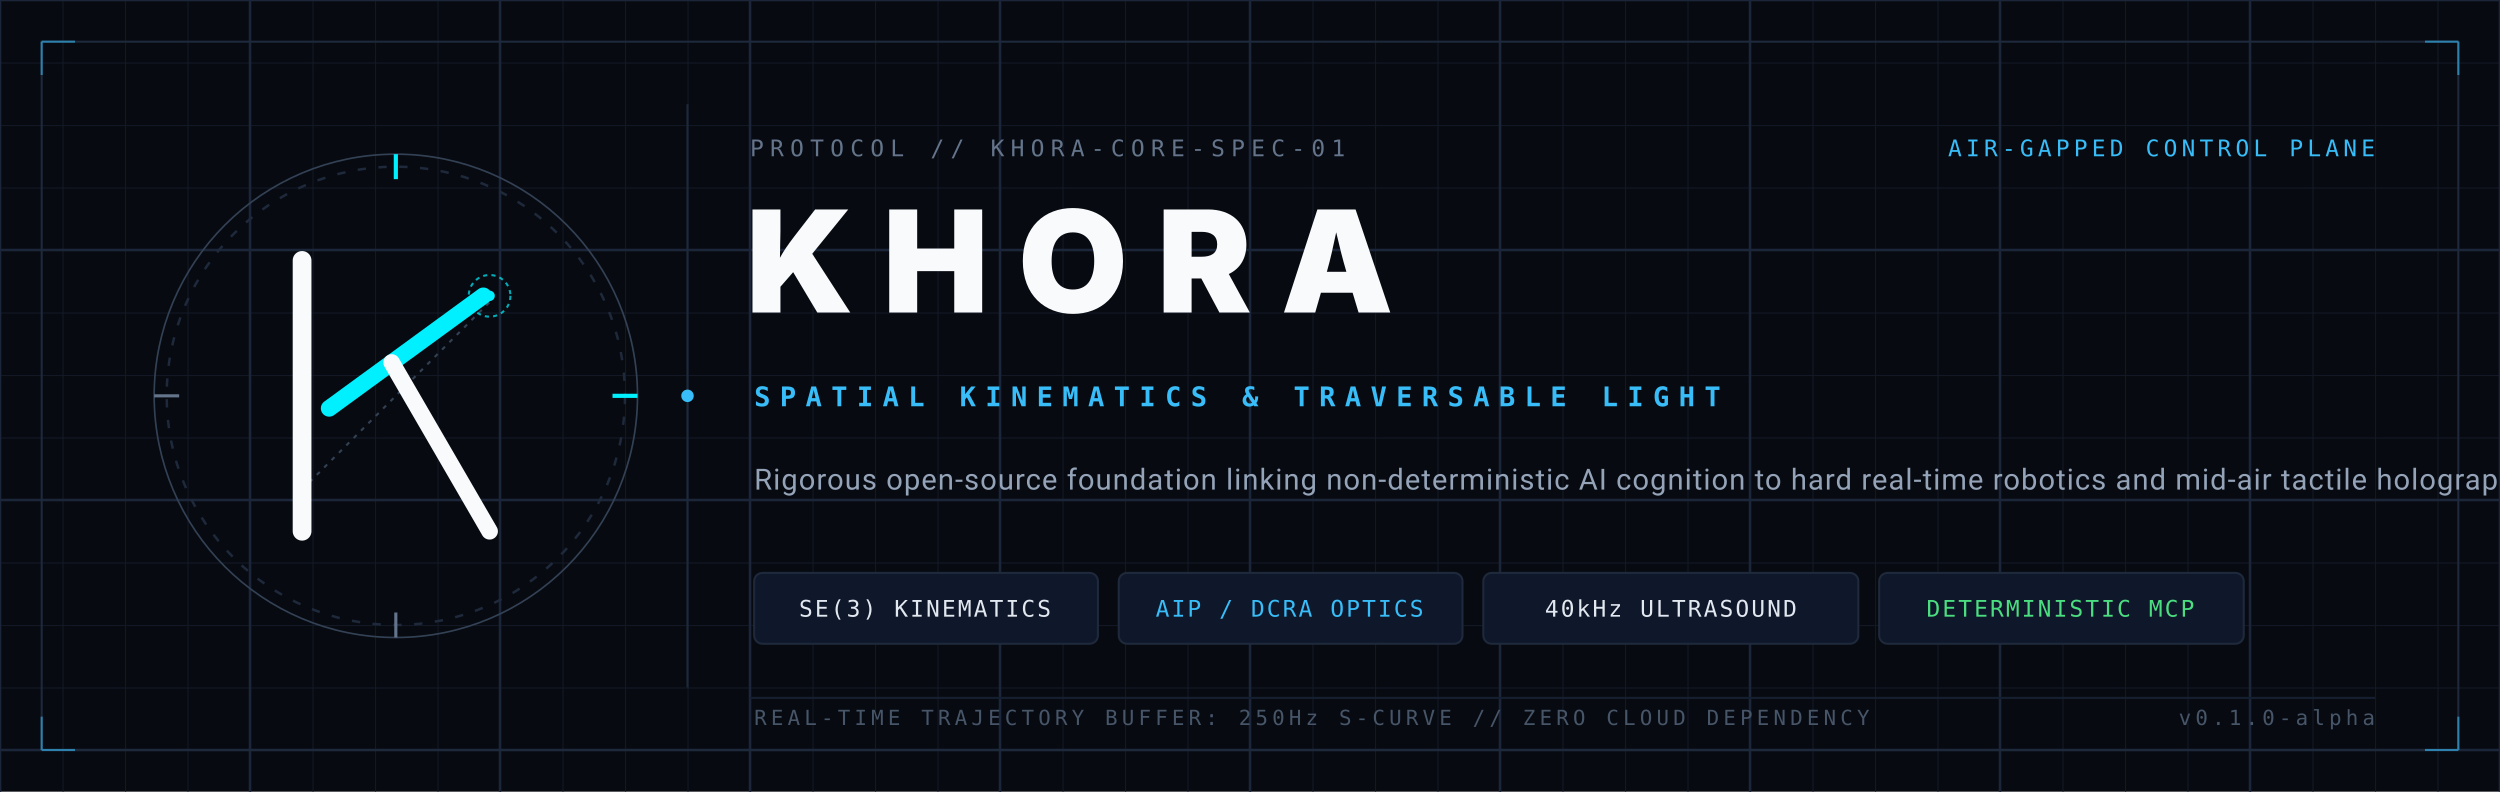
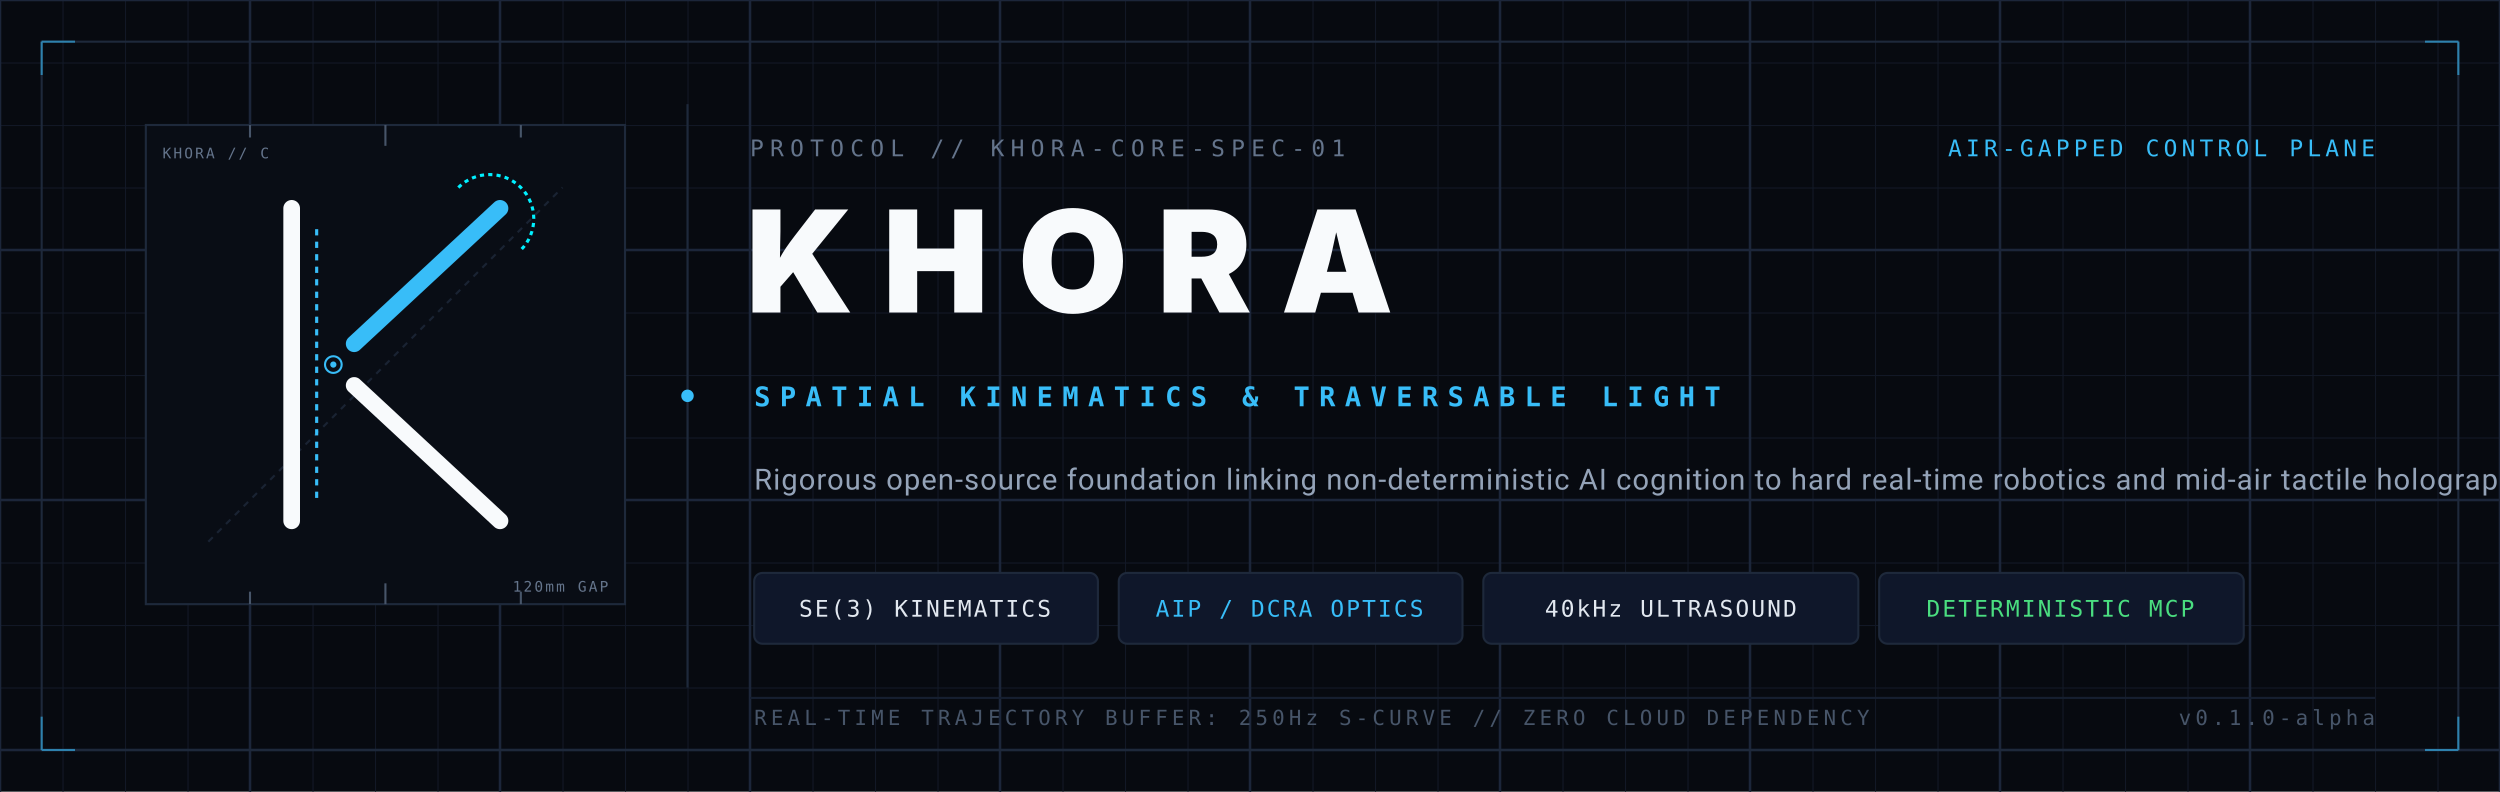
<svg xmlns="http://www.w3.org/2000/svg" viewBox="0 0 1200 380" width="100%" height="100%">
  <defs>
    <pattern id="banner-grid" width="30" height="30" patternUnits="userSpaceOnUse">
      <path d="M 30 0 L 0 0 0 30" fill="none" stroke="#121826" stroke-width="1" />
    </pattern>
    <pattern id="banner-major" width="120" height="120" patternUnits="userSpaceOnUse">
      <rect width="120" height="120" fill="none" stroke="#1c263a" stroke-width="1.2" />
    </pattern>
  </defs>
  <rect width="1200" height="380" fill="#070a10" />
  <rect width="1200" height="380" fill="url(#banner-grid)" />
  <rect width="1200" height="380" fill="url(#banner-major)" />
  <rect x="20" y="20" width="1160" height="340" fill="none" stroke="#1e293b" stroke-width="1" />
  <g stroke="#38bdf8" stroke-width="1" opacity="0.6">
    <path d="M 20 20 L 36 20 M 20 20 L 20 36" />
    <path d="M 1180 20 L 1164 20 M 1180 20 L 1180 36" />
    <path d="M 20 360 L 36 360 M 20 360 L 20 344" />
    <path d="M 1180 360 L 1164 360 M 1180 360 L 1180 344" />
  </g>
-   <g transform="translate(70, 70)">
-     <circle cx="120" cy="120" r="110" fill="none" stroke="#1e293b" stroke-width="1.2" stroke-dasharray="4 6" />
-     <circle cx="120" cy="120" r="116" fill="none" stroke="#334155" stroke-width="0.8" />
-     <line x1="120" y1="4" x2="120" y2="16" stroke="#00f0ff" stroke-width="2" />
-     <line x1="120" y1="224" x2="120" y2="236" stroke="#64748b" stroke-width="1.5" />
-     <line x1="4" y1="120" x2="16" y2="120" stroke="#64748b" stroke-width="1.5" />
-     <line x1="224" y1="120" x2="236" y2="120" stroke="#00f0ff" stroke-width="2" />
-     <line x1="75" y1="165" x2="165" y2="75" stroke="#334155" stroke-width="1" stroke-dasharray="2 3" />
-     <circle cx="165" cy="72" r="10" fill="none" stroke="#00f0ff" stroke-width="1" stroke-dasharray="2 2" opacity="0.7" />
-     <circle cx="165" cy="72" r="2.5" fill="#00f0ff" />
-     <line x1="75" y1="55" x2="75" y2="185" stroke="#f8fafc" stroke-width="9" stroke-linecap="round" />
-     <line x1="88" y1="126" x2="162" y2="72" stroke="#00f0ff" stroke-width="8" stroke-linecap="round" />
-     <line x1="118" y1="104" x2="165" y2="185" stroke="#f8fafc" stroke-width="8" stroke-linecap="round" />
+   <g transform="translate(60, 50)">
+     <rect x="10" y="10" width="230" height="230" fill="#090d15" stroke="#1e293b" stroke-width="1" />
+     <line x1="60" y1="10" x2="60" y2="16" stroke="#475569" stroke-width="1" />
+     <line x1="125" y1="10" x2="125" y2="20" stroke="#475569" stroke-width="1" />
+     <line x1="190" y1="10" x2="190" y2="16" stroke="#475569" stroke-width="1" />
+     <line x1="60" y1="240" x2="60" y2="234" stroke="#475569" stroke-width="1" />
+     <line x1="125" y1="240" x2="125" y2="230" stroke="#475569" stroke-width="1" />
+     <line x1="190" y1="240" x2="190" y2="234" stroke="#475569" stroke-width="1" />
+     <line x1="40" y1="210" x2="210" y2="40" stroke="#1a2333" stroke-width="1" stroke-dasharray="3 3" />
+     <line x1="80" y1="50" x2="80" y2="200" stroke="#f8fafc" stroke-width="8" stroke-linecap="round" />
+     <line x1="92" y1="60" x2="92" y2="190" stroke="#38bdf8" stroke-width="1.5" stroke-dasharray="3 3" />
+     <line x1="110" y1="115" x2="180" y2="50" stroke="#38bdf8" stroke-width="8" stroke-linecap="round" />
+     <path d="M 160 40 A 18 18 0 0 1 190 70" fill="none" stroke="#00f0ff" stroke-width="1.5" stroke-dasharray="2 2" />
+     <line x1="110" y1="135" x2="180" y2="200" stroke="#f8fafc" stroke-width="8" stroke-linecap="round" />
+     <circle cx="100" cy="125" r="4" fill="none" stroke="#38bdf8" stroke-width="1" />
+     <circle cx="100" cy="125" r="1.5" fill="#38bdf8" />
+     <text x="18" y="26" font-family="'JetBrains Mono', monospace" font-size="7" fill="#64748b" letter-spacing="1">KHORA // C</text>
+     <text x="232" y="234" font-family="'JetBrains Mono', monospace" font-size="7" fill="#64748b" text-anchor="end" letter-spacing="1">120mm GAP</text>
  </g>
  <line x1="330" y1="50" x2="330" y2="330" stroke="#1e293b" stroke-width="1" />
  <circle cx="330" cy="190" r="3" fill="#38bdf8" />
  <text x="360" y="75" font-family="'JetBrains Mono', 'SF Mono', 'Segoe UI Mono', monospace" font-size="11" fill="#64748b" letter-spacing="3">PROTOCOL // KHORA-CORE-SPEC-01</text>
  <text x="1140" y="75" font-family="'JetBrains Mono', 'SF Mono', 'Segoe UI Mono', monospace" font-size="11" fill="#38bdf8" text-anchor="end" letter-spacing="2">AIR-GAPPED CONTROL PLANE</text>
  <text x="358" y="150" font-family="'Inter', -apple-system, BlinkMacSystemFont, 'Segoe UI', Roboto, sans-serif" font-weight="900" font-size="68" fill="#f8fafc" letter-spacing="14">KHORA</text>
  <text x="362" y="195" font-family="'JetBrains Mono', 'SF Mono', 'Segoe UI Mono', monospace" font-size="13" font-weight="600" fill="#38bdf8" letter-spacing="4.5">SPATIAL KINEMATICS &amp; TRAVERSABLE LIGHT</text>
  <text x="362" y="235" font-family="-apple-system, BlinkMacSystemFont, 'Segoe UI', Roboto, sans-serif" font-size="14" fill="#94a3b8" letter-spacing="0.5">
    Rigorous open-source foundation linking non-deterministic AI cognition to hard real-time robotics and mid-air tactile holography.
  </text>
  <g transform="translate(362, 275)">
    <rect x="0" y="0" width="165" height="34" rx="4" fill="#0f172a" stroke="#1e293b" stroke-width="1" />
    <text x="82" y="21" font-family="'JetBrains Mono', monospace" font-size="11" fill="#e2e8f0" text-anchor="middle" letter-spacing="1">SE(3) KINEMATICS</text>
    <rect x="175" y="0" width="165" height="34" rx="4" fill="#0f172a" stroke="#1e293b" stroke-width="1" />
    <text x="257" y="21" font-family="'JetBrains Mono', monospace" font-size="11" fill="#38bdf8" text-anchor="middle" letter-spacing="1">AIP / DCRA OPTICS</text>
    <rect x="350" y="0" width="180" height="34" rx="4" fill="#0f172a" stroke="#1e293b" stroke-width="1" />
    <text x="440" y="21" font-family="'JetBrains Mono', monospace" font-size="11" fill="#e2e8f0" text-anchor="middle" letter-spacing="1">40kHz ULTRASOUND</text>
    <rect x="540" y="0" width="175" height="34" rx="4" fill="#0f172a" stroke="#1e293b" stroke-width="1" />
    <text x="627" y="21" font-family="'JetBrains Mono', monospace" font-size="11" fill="#4ade80" text-anchor="middle" letter-spacing="1">DETERMINISTIC MCP</text>
  </g>
  <line x1="360" y1="335" x2="1140" y2="335" stroke="#161f30" stroke-width="1" />
  <text x="362" y="348" font-family="'JetBrains Mono', monospace" font-size="10" fill="#475569" letter-spacing="2">REAL-TIME TRAJECTORY BUFFER: 250Hz S-CURVE // ZERO CLOUD DEPENDENCY</text>
  <text x="1140" y="348" font-family="'JetBrains Mono', monospace" font-size="10" fill="#475569" text-anchor="end" letter-spacing="2">v0.1.0-alpha</text>
</svg>
